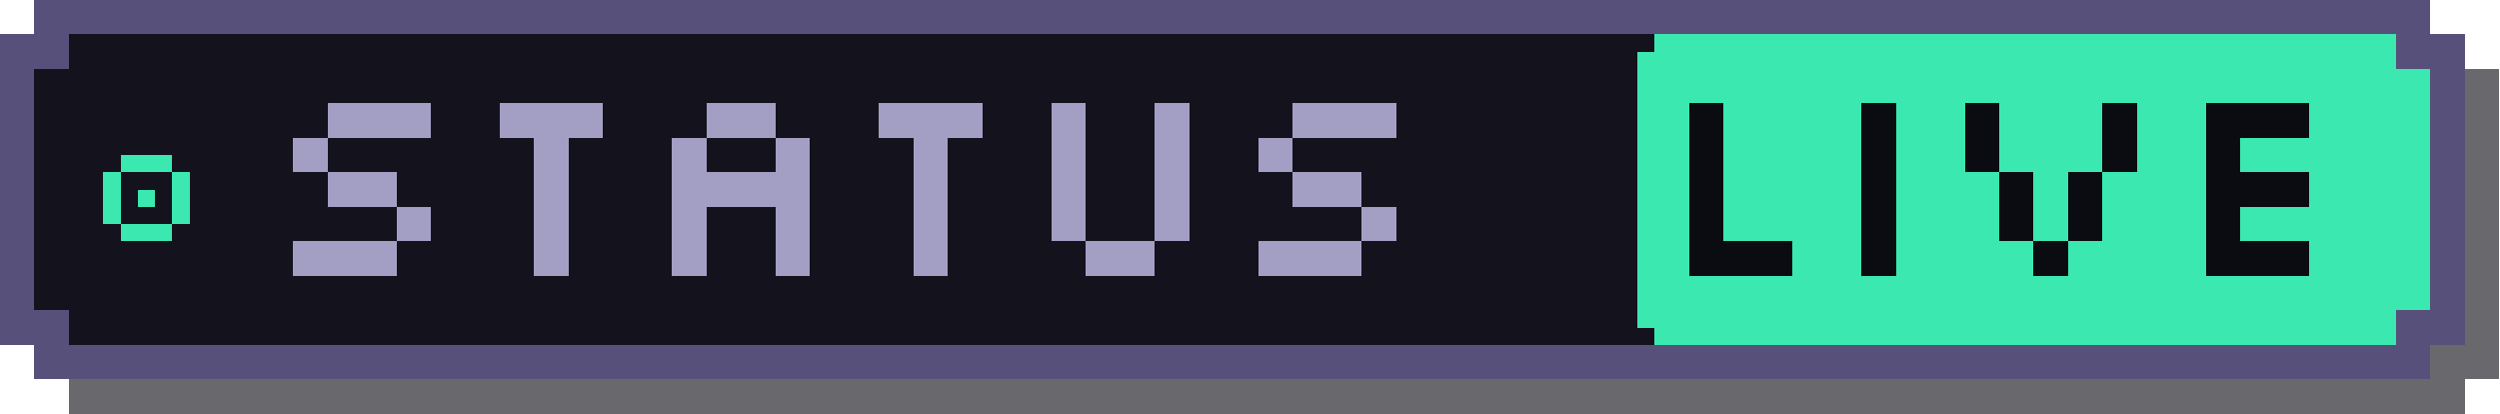
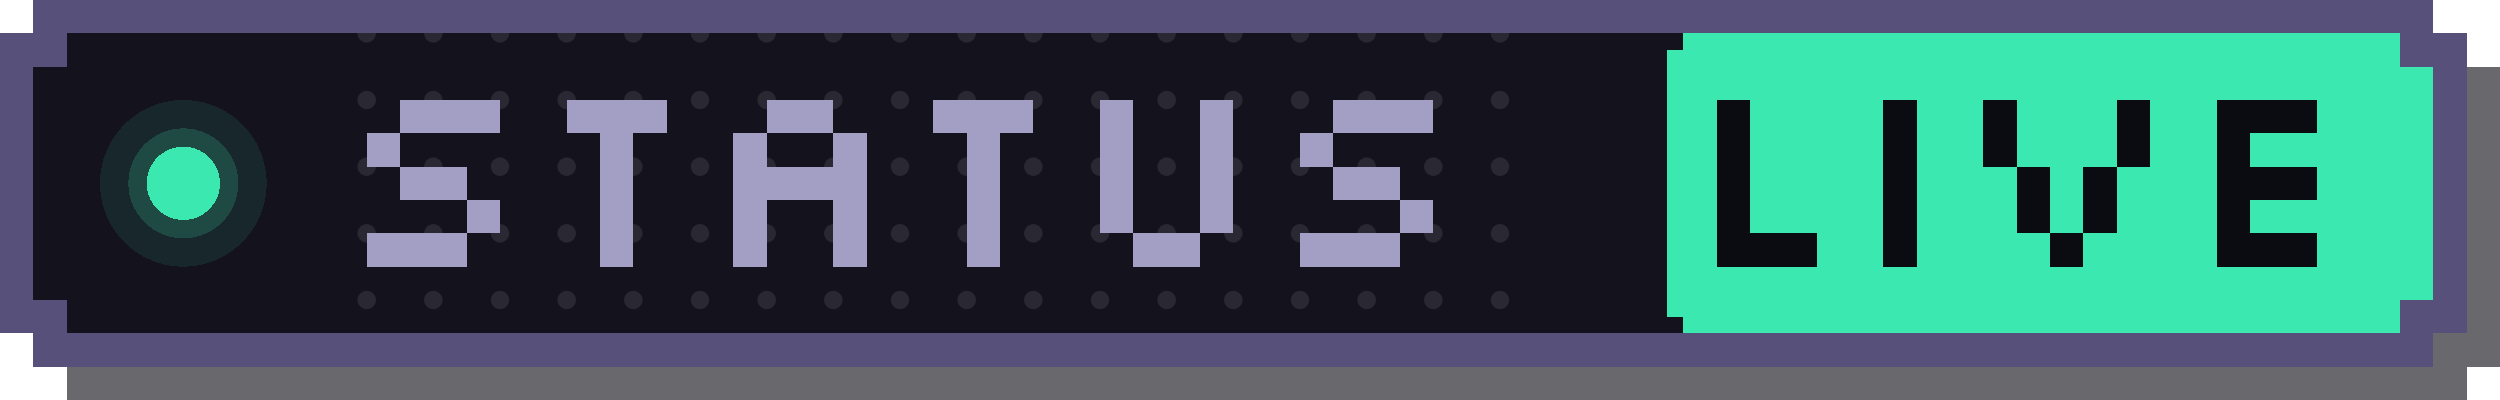
- <svg xmlns="http://www.w3.org/2000/svg" width="145" height="24" viewBox="0 0 145 24" role="img" aria-labelledby="ti-badge-title ti-badge-desc">
+ <svg xmlns="http://www.w3.org/2000/svg" width="150" height="24" viewBox="0 0 150 24" role="img" aria-labelledby="ti-badge-title ti-badge-desc">
+   <defs>
+     <pattern id="ti-badge-label-dots" width="4" height="4" patternUnits="userSpaceOnUse">
+       <circle cx="2" cy="2" r="0.55" fill="#f4f2ff" opacity="0.1" />
+     </pattern>
+   </defs>
  <g shape-rendering="crispEdges">
-     <path d="M4 2h139v2h2v18h-2v2h-139v-2h-2v-18h2z" fill="#05050c" opacity="0.6" />
-     <path d="M2 0h139v2h2v18h-2v2h-139v-2h-2v-18h2z" fill="#14121d" />
-     <path d="M96 2h44v1h1v16h-1v1h-44v-1h-1v-16h1z" fill="#3be8b0" />
-     <path d="M3 1h137v2h2v16h-2v2h-137v-2h-2v-16h2z" fill="none" stroke="#57507a" stroke-width="2" shape-rendering="crispEdges" />
-     <path d="M7 9h3v1h-3zM6 10h1v1h-1zM10 10h1v1h-1zM6 11h1v1h-1zM8 11h1v1h-1zM10 11h1v1h-1zM6 12h1v1h-1zM10 12h1v1h-1zM7 13h3v1h-3z" fill="#3be8b0" />
-     <path d="M19 6h6v2h-6zM17 8h2v2h-2zM19 10h4v2h-4zM23 12h2v2h-2zM17 14h6v2h-6zM29 6h6v2h-6zM31 8h2v2h-2zM31 10h2v2h-2zM31 12h2v2h-2zM31 14h2v2h-2zM41 6h4v2h-4zM39 8h2v2h-2zM45 8h2v2h-2zM39 10h8v2h-8zM39 12h2v2h-2zM45 12h2v2h-2zM39 14h2v2h-2zM45 14h2v2h-2zM51 6h6v2h-6zM53 8h2v2h-2zM53 10h2v2h-2zM53 12h2v2h-2zM53 14h2v2h-2zM61 6h2v2h-2zM67 6h2v2h-2zM61 8h2v2h-2zM67 8h2v2h-2zM61 10h2v2h-2zM67 10h2v2h-2zM61 12h2v2h-2zM67 12h2v2h-2zM63 14h4v2h-4zM75 6h6v2h-6zM73 8h2v2h-2zM75 10h4v2h-4zM79 12h2v2h-2zM73 14h6v2h-6z" fill="#a39fc4" shape-rendering="crispEdges" />
-     <path d="M98 6h2v2h-2zM98 8h2v2h-2zM98 10h2v2h-2zM98 12h2v2h-2zM98 14h6v2h-6zM108 6h2v2h-2zM108 8h2v2h-2zM108 10h2v2h-2zM108 12h2v2h-2zM108 14h2v2h-2zM114 6h2v2h-2zM122 6h2v2h-2zM114 8h2v2h-2zM122 8h2v2h-2zM116 10h2v2h-2zM120 10h2v2h-2zM116 12h2v2h-2zM120 12h2v2h-2zM118 14h2v2h-2zM128 6h6v2h-6zM128 8h2v2h-2zM128 10h6v2h-6zM128 12h2v2h-2zM128 14h6v2h-6z" fill="#0b0b12" shape-rendering="crispEdges" />
+     <path d="M4 2h144v2h2v18h-2v2h-144v-2h-2v-18h2z" fill="#05050c" opacity="0.6" />
+     <path d="M2 0h144v2h2v18h-2v2h-144v-2h-2v-18h2z" fill="#14121d" />
+     <path d="M20 2h72v18h-72z" fill="url(#ti-badge-label-dots)" />
+     <path d="M101 2h44v1h1v16h-1v1h-44v-1h-1v-16h1z" fill="#3be8b0" />
+     <path d="M3 1h142v2h2v16h-2v2h-142v-2h-2v-16h2z" fill="none" stroke="#57507a" stroke-width="2" shape-rendering="crispEdges" />
+     <g fill="#3be8b0">
+       <circle cx="11" cy="11" r="5" opacity="0.1" />
+       <circle cx="11" cy="11" r="3.3" opacity="0.18" />
+       <circle cx="11" cy="11" r="2.2" />
+     </g>
+     <path d="M24 6h6v2h-6zM22 8h2v2h-2zM24 10h4v2h-4zM28 12h2v2h-2zM22 14h6v2h-6zM34 6h6v2h-6zM36 8h2v2h-2zM36 10h2v2h-2zM36 12h2v2h-2zM36 14h2v2h-2zM46 6h4v2h-4zM44 8h2v2h-2zM50 8h2v2h-2zM44 10h8v2h-8zM44 12h2v2h-2zM50 12h2v2h-2zM44 14h2v2h-2zM50 14h2v2h-2zM56 6h6v2h-6zM58 8h2v2h-2zM58 10h2v2h-2zM58 12h2v2h-2zM58 14h2v2h-2zM66 6h2v2h-2zM72 6h2v2h-2zM66 8h2v2h-2zM72 8h2v2h-2zM66 10h2v2h-2zM72 10h2v2h-2zM66 12h2v2h-2zM72 12h2v2h-2zM68 14h4v2h-4zM80 6h6v2h-6zM78 8h2v2h-2zM80 10h4v2h-4zM84 12h2v2h-2zM78 14h6v2h-6z" fill="#a39fc4" shape-rendering="crispEdges" />
+     <path d="M103 6h2v2h-2zM103 8h2v2h-2zM103 10h2v2h-2zM103 12h2v2h-2zM103 14h6v2h-6zM113 6h2v2h-2zM113 8h2v2h-2zM113 10h2v2h-2zM113 12h2v2h-2zM113 14h2v2h-2zM119 6h2v2h-2zM127 6h2v2h-2zM119 8h2v2h-2zM127 8h2v2h-2zM121 10h2v2h-2zM125 10h2v2h-2zM121 12h2v2h-2zM125 12h2v2h-2zM123 14h2v2h-2zM133 6h6v2h-6zM133 8h2v2h-2zM133 10h6v2h-6zM133 12h2v2h-2zM133 14h6v2h-6z" fill="#0b0b12" shape-rendering="crispEdges" />
  </g>
</svg>
